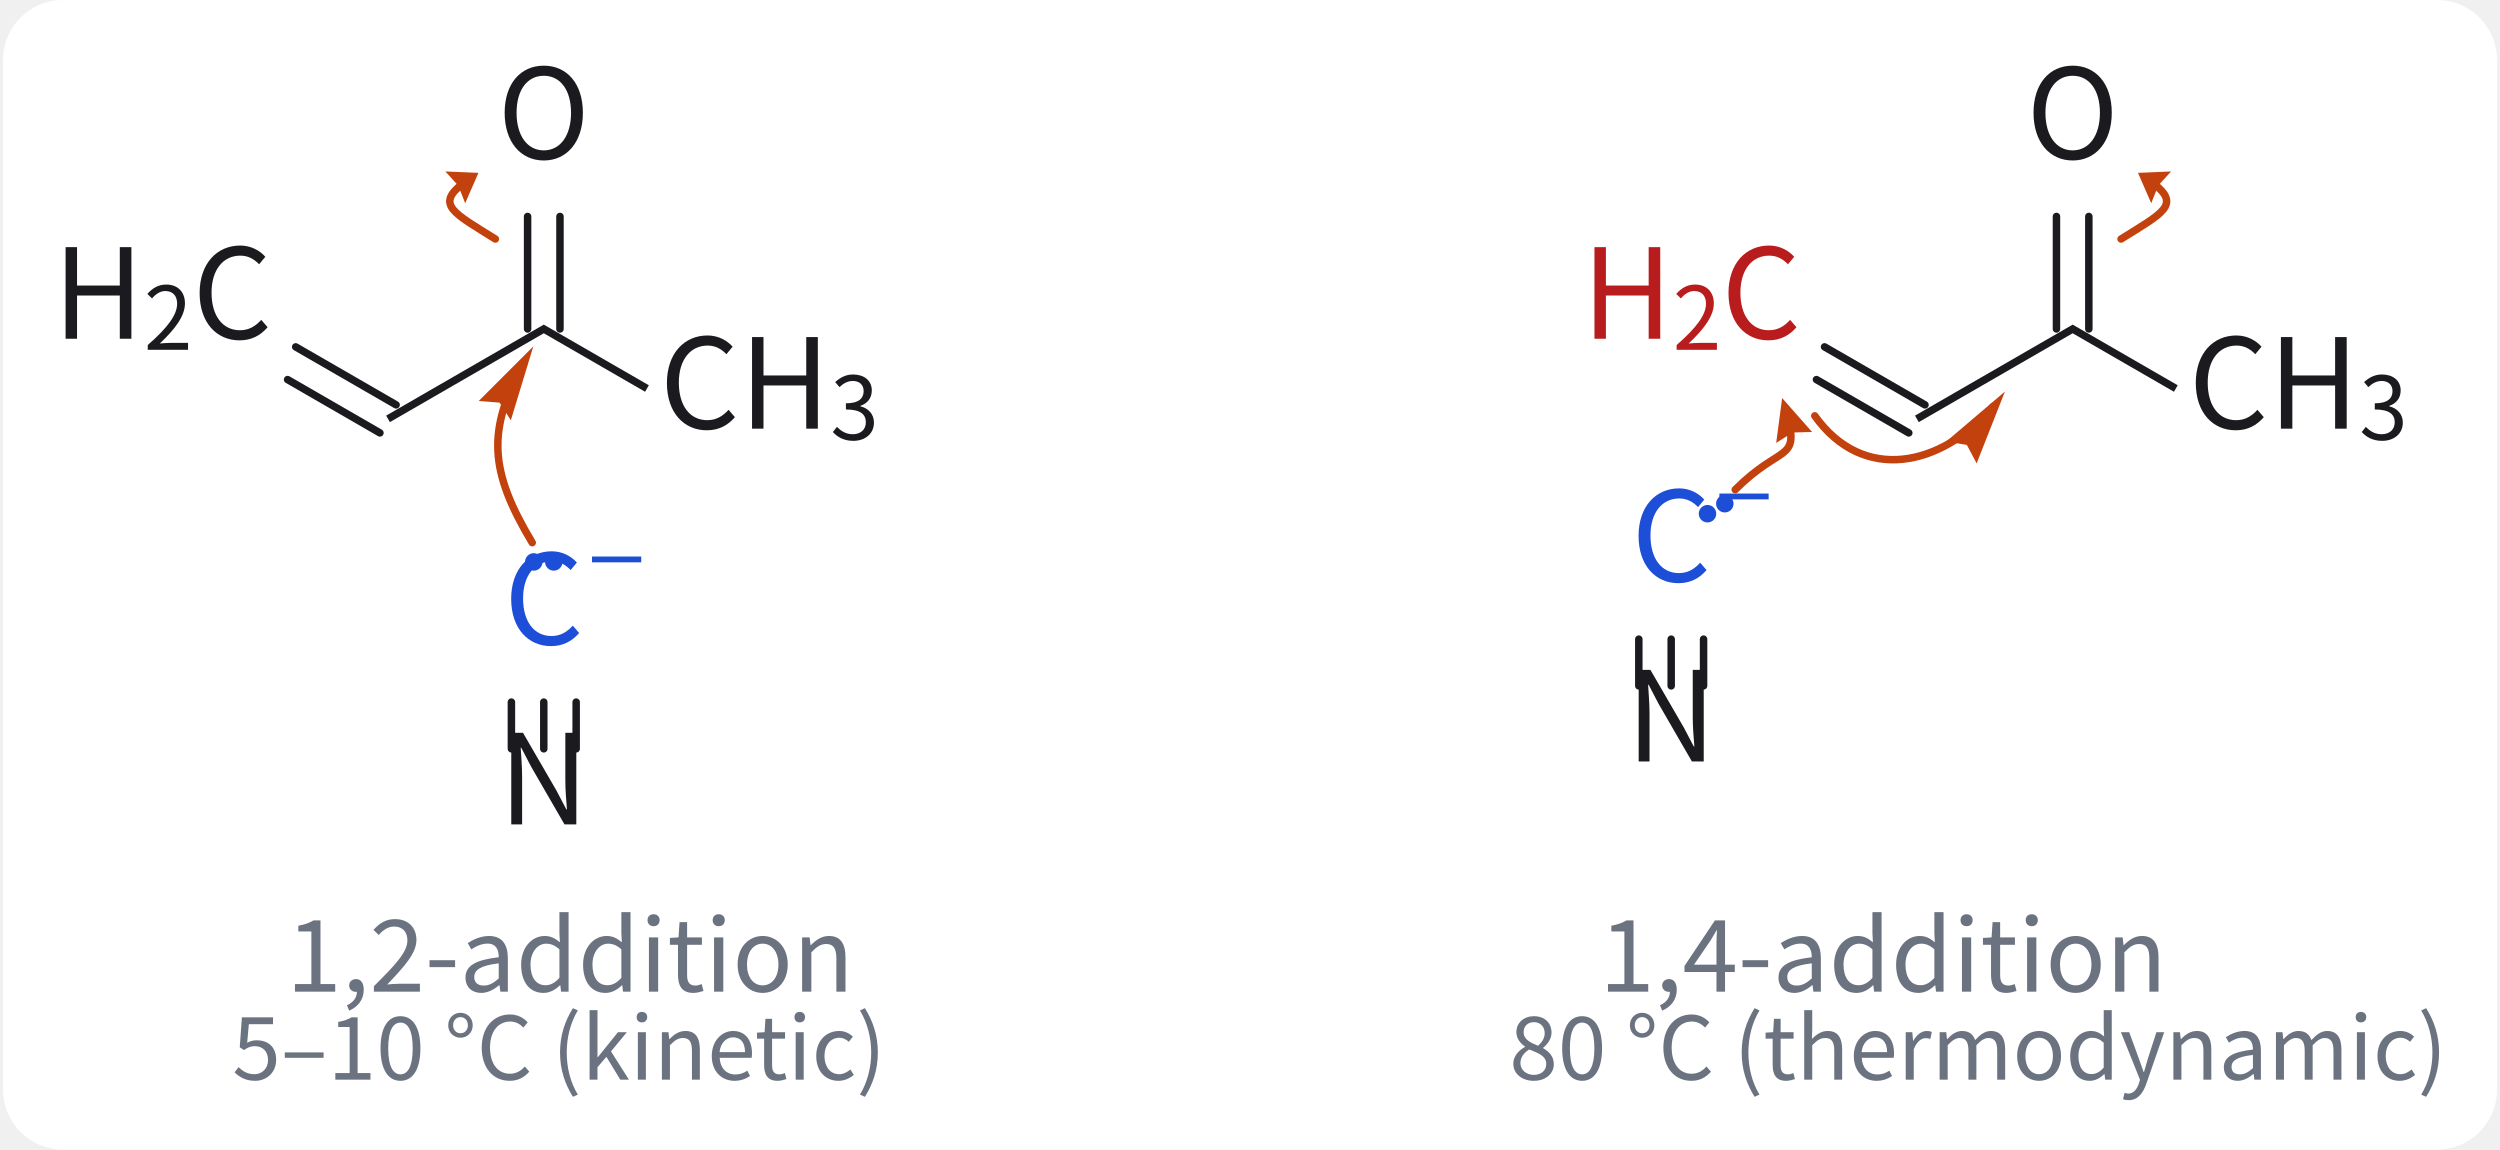
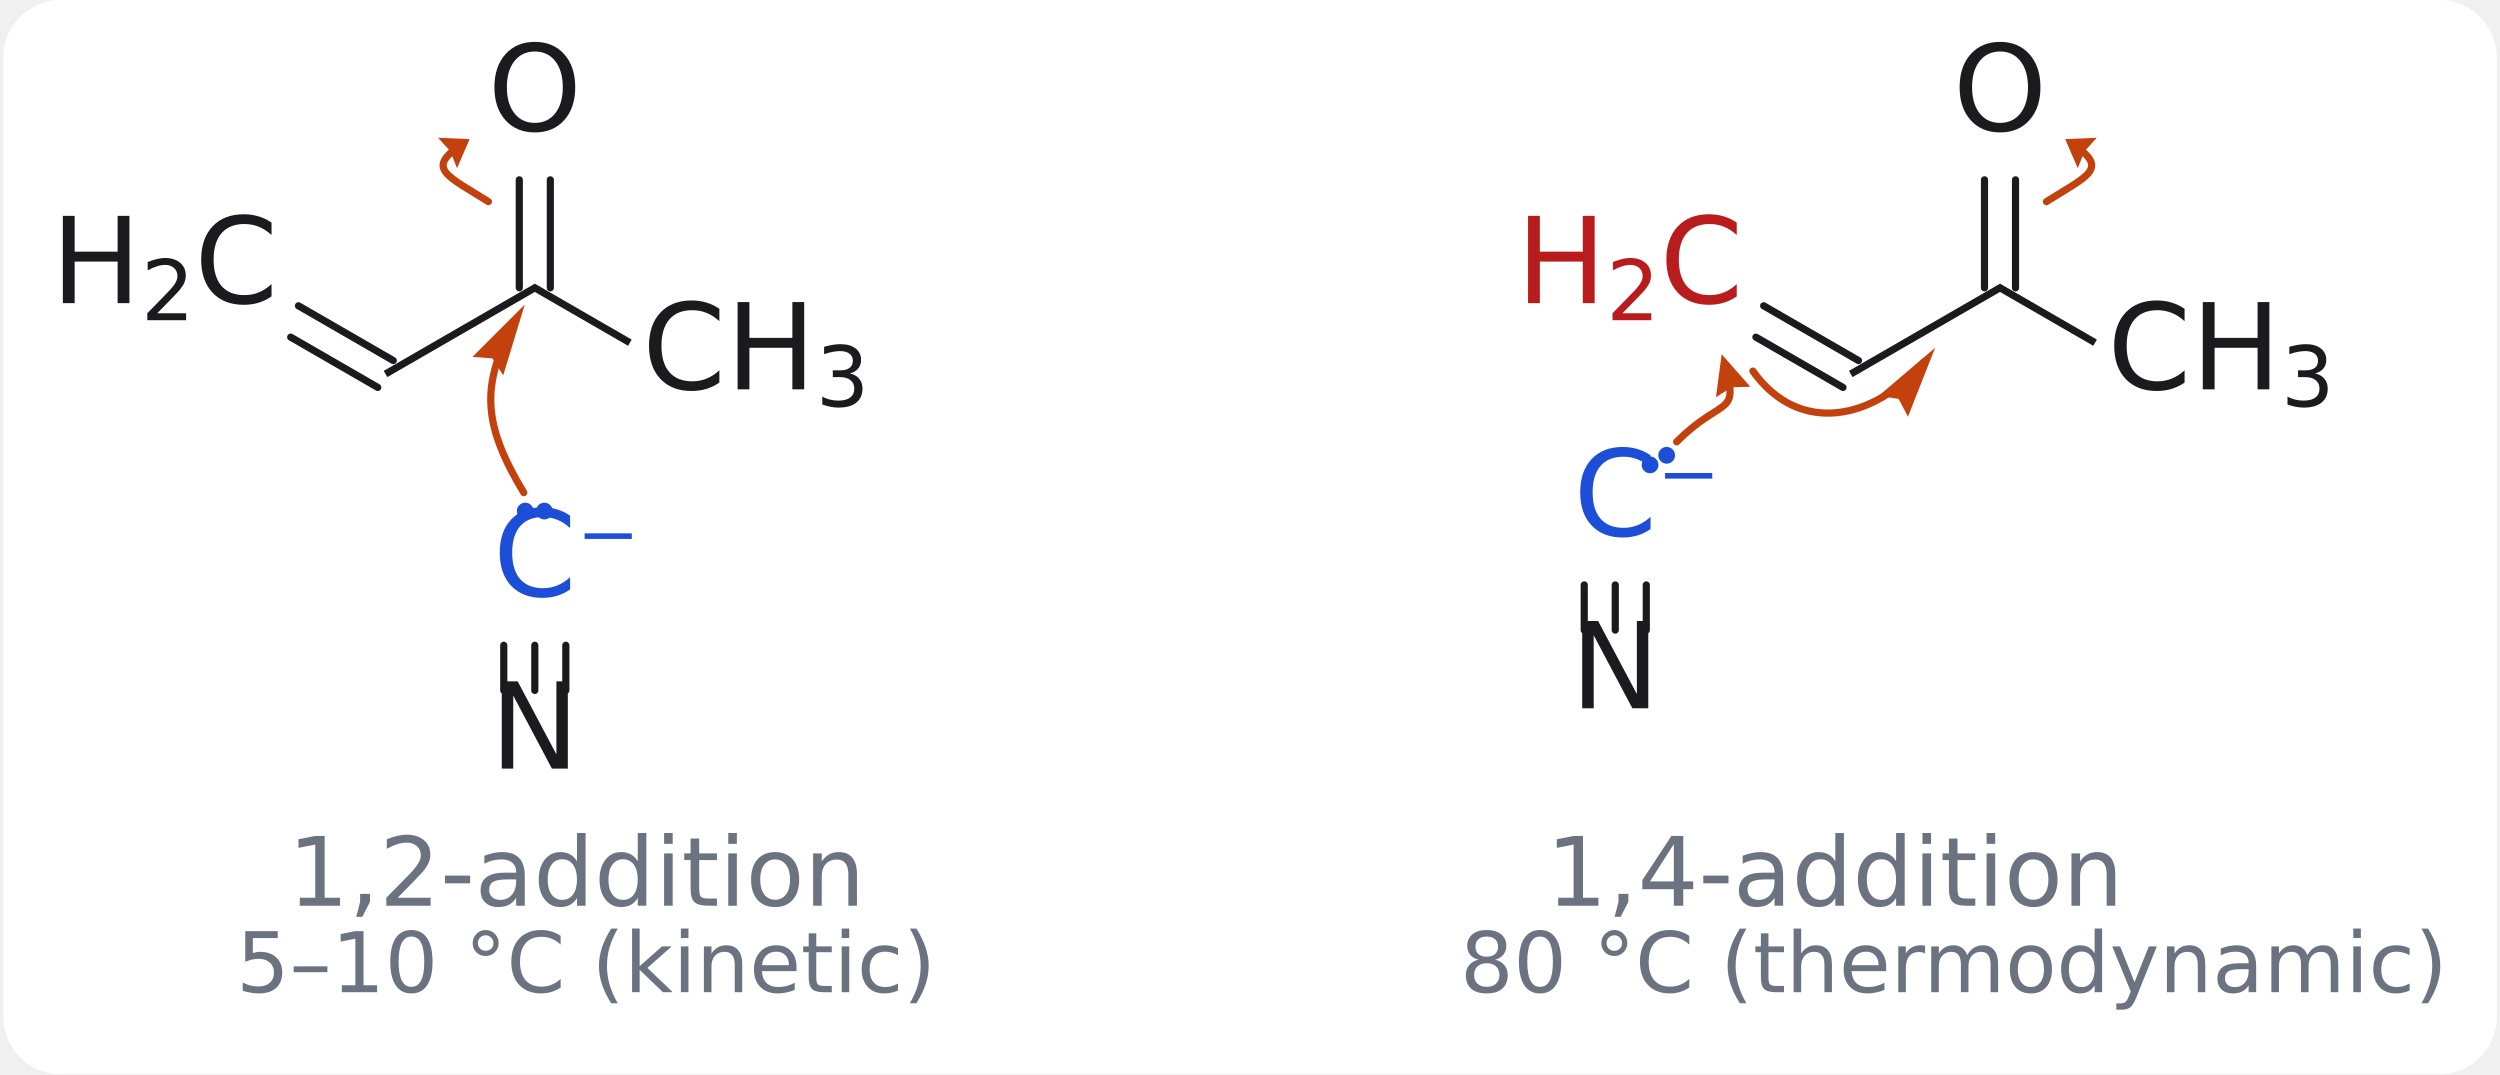
- <svg xmlns="http://www.w3.org/2000/svg" viewBox="-53.535 -76.81 582.371 268.435" width="361" height="166">
+ <svg xmlns="http://www.w3.org/2000/svg" viewBox="-56.771 -70.123 607.55 261.748" width="377" height="162">
  <style>.c-ink.fill{fill:#1b1b1f}.c-ink.stroke{stroke:#1b1b1f}.c-arrow.fill{fill:#c2410c}.c-arrow.stroke{stroke:#c2410c}.c-nu.fill{fill:#1d4ed8}.c-nu.stroke{stroke:#1d4ed8}.c-el.fill{fill:#b91c1c}.c-el.stroke{stroke:#b91c1c}.c-good.fill{fill:#15803d}.c-good.stroke{stroke:#15803d}.c-muted.fill{fill:#6b7280}.c-muted.stroke{stroke:#6b7280}.card{fill:#ffffff}@media (prefers-color-scheme: dark){.c-ink.fill{fill:#e6e6ea}.c-ink.stroke{stroke:#e6e6ea}.c-arrow.fill{fill:#ff9f5a}.c-arrow.stroke{stroke:#ff9f5a}.c-nu.fill{fill:#8ab4ff}.c-nu.stroke{stroke:#8ab4ff}.c-el.fill{fill:#ff8a8a}.c-el.stroke{stroke:#ff8a8a}.c-good.fill{fill:#6ee7a0}.c-good.stroke{stroke:#6ee7a0}.c-muted.fill{fill:#9ca3af}.c-muted.stroke{stroke:#9ca3af}.card{fill:#1e1e1e}}</style>
-   <rect class="card" x="-53.535" y="-76.810" width="582.371" height="268.435" rx="14" />
-   <line class="c-ink stroke" x1="14.811" y1="4.187" x2="38.262" y2="17.726" stroke-width="1.75" stroke-linecap="round" />
-   <line class="c-ink stroke" x1="12.921" y1="11.825" x2="34.482" y2="24.274" stroke-width="1.75" stroke-linecap="round" />
-   <line class="c-ink stroke" x1="68.964" y1="0" x2="68.964" y2="-26.265" stroke-width="1.75" stroke-linecap="round" />
-   <line class="c-ink stroke" x1="76.524" y1="0" x2="76.524" y2="-26.265" stroke-width="1.75" stroke-linecap="round" />
-   <line class="c-ink stroke" x1="80.304" y1="87.135" x2="80.304" y2="98.044" stroke-width="1.75" stroke-linecap="round" />
-   <line class="c-ink stroke" x1="72.744" y1="87.135" x2="72.744" y2="98.044" stroke-width="1.75" stroke-linecap="round" />
-   <line class="c-ink stroke" x1="65.184" y1="87.135" x2="65.184" y2="98.044" stroke-width="1.75" stroke-linecap="round" />
-   <line class="c-ink stroke" x1="371.811" y1="4.186" x2="395.262" y2="17.726" stroke-width="1.75" stroke-linecap="round" />
-   <line class="c-ink stroke" x1="369.921" y1="11.825" x2="391.482" y2="24.274" stroke-width="1.75" stroke-linecap="round" />
-   <line class="c-ink stroke" x1="425.964" y1="0" x2="425.964" y2="-26.265" stroke-width="1.75" stroke-linecap="round" />
-   <line class="c-ink stroke" x1="433.524" y1="0" x2="433.524" y2="-26.265" stroke-width="1.75" stroke-linecap="round" />
-   <line class="c-ink stroke" x1="343.56" y1="72.435" x2="343.56" y2="83.344" stroke-width="1.75" stroke-linecap="round" />
-   <line class="c-ink stroke" x1="336" y1="72.435" x2="336" y2="83.344" stroke-width="1.75" stroke-linecap="round" />
-   <line class="c-ink stroke" x1="328.44" y1="72.435" x2="328.44" y2="83.344" stroke-width="1.75" stroke-linecap="round" />
-   <path class="c-ink fill stroke" d="M36.81 21.758 L72.744 1.01 L72.744 -1.01 L35.934 20.242 Z M72.744 1.01 L96.399 14.668 L97.274 13.153 L72.744 -1.01 Z M393.81 21.758 L429.744 1.01 L429.744 -1.01 L392.935 20.242 Z M429.744 1.01 L453.399 14.668 L454.274 13.153 L429.744 -1.01 Z " stroke-width="0" stroke-linecap="round" stroke-linejoin="round" />
-   <text class="c-ink fill" xml:space="preserve" x="-41.869" y="-23.144" font-family="Noto Sans CJK JP" font-size="29.167" font-weight="normal" font-style="normal" text-decoration="none" dominant-baseline="text-before-edge">H</text>
-   <text class="c-ink fill" xml:space="preserve" x="-20.635" y="-12.935" font-family="Noto Sans CJK JP" font-size="20.417" font-weight="normal" font-style="normal" text-decoration="none" dominant-baseline="text-before-edge">2</text>
-   <text class="c-ink fill" xml:space="preserve" x="-9.304" y="-23.144" font-family="Noto Sans CJK JP" font-size="29.167" font-weight="normal" font-style="normal" text-decoration="none" dominant-baseline="text-before-edge">C</text>
-   <text class="c-ink fill" xml:space="preserve" x="61.923" y="-65.144" font-family="Noto Sans CJK JP" font-size="29.167" font-weight="normal" font-style="normal" text-decoration="none" dominant-baseline="text-before-edge">O</text>
-   <text class="c-ink fill" xml:space="preserve" x="99.812" y="-2.144" font-family="Noto Sans CJK JP" font-size="29.167" font-weight="normal" font-style="normal" text-decoration="none" dominant-baseline="text-before-edge">CH</text>
-   <text class="c-ink fill" xml:space="preserve" x="139.654" y="8.065" font-family="Noto Sans CJK JP" font-size="20.417" font-weight="normal" font-style="normal" text-decoration="none" dominant-baseline="text-before-edge">3</text>
-   <text class="c-nu fill" xml:space="preserve" x="63.44" y="48.256" font-family="Noto Sans CJK JP" font-size="29.167" font-weight="normal" font-style="normal" text-decoration="none" dominant-baseline="text-before-edge">C</text>
-   <text class="c-nu fill" xml:space="preserve" x="82.048" y="48.256" font-family="DejaVu Sans" font-size="29.167" font-weight="normal" font-style="normal" text-decoration="none" dominant-baseline="text-before-edge">⁻</text>
+   <rect class="card" x="-56.771" y="-70.123" width="607.550" height="261.748" rx="14" />
+   <line class="c-ink stroke" x1="15.159" y1="4.387" x2="38.262" y2="17.726" stroke-width="1.75" stroke-linecap="round" />
+   <line class="c-ink stroke" x1="13.269" y1="12.026" x2="34.482" y2="24.274" stroke-width="1.75" stroke-linecap="round" />
+   <line class="c-ink stroke" x1="68.964" y1="0" x2="68.964" y2="-26.303" stroke-width="1.75" stroke-linecap="round" />
+   <line class="c-ink stroke" x1="76.524" y1="0" x2="76.524" y2="-26.303" stroke-width="1.75" stroke-linecap="round" />
+   <line class="c-ink stroke" x1="80.304" y1="87.097" x2="80.304" y2="98.102" stroke-width="1.75" stroke-linecap="round" />
+   <line class="c-ink stroke" x1="72.744" y1="87.097" x2="72.744" y2="98.102" stroke-width="1.75" stroke-linecap="round" />
+   <line class="c-ink stroke" x1="65.184" y1="87.097" x2="65.184" y2="98.102" stroke-width="1.75" stroke-linecap="round" />
+   <line class="c-ink stroke" x1="372.159" y1="4.387" x2="395.262" y2="17.726" stroke-width="1.75" stroke-linecap="round" />
+   <line class="c-ink stroke" x1="370.269" y1="12.026" x2="391.482" y2="24.274" stroke-width="1.75" stroke-linecap="round" />
+   <line class="c-ink stroke" x1="425.964" y1="0" x2="425.964" y2="-26.303" stroke-width="1.75" stroke-linecap="round" />
+   <line class="c-ink stroke" x1="433.524" y1="0" x2="433.524" y2="-26.303" stroke-width="1.75" stroke-linecap="round" />
+   <line class="c-ink stroke" x1="343.56" y1="72.397" x2="343.56" y2="83.402" stroke-width="1.75" stroke-linecap="round" />
+   <line class="c-ink stroke" x1="336" y1="72.397" x2="336" y2="83.402" stroke-width="1.75" stroke-linecap="round" />
+   <line class="c-ink stroke" x1="328.44" y1="72.397" x2="328.44" y2="83.402" stroke-width="1.75" stroke-linecap="round" />
+   <path class="c-ink fill stroke" d="M36.81 21.758 L72.744 1.01 L72.744 -1.01 L35.934 20.242 Z M72.744 1.01 L95.467 14.13 L96.342 12.614 L72.744 -1.01 Z M393.81 21.758 L429.744 1.01 L429.744 -1.01 L392.935 20.242 Z M429.744 1.01 L452.467 14.13 L453.342 12.614 L429.744 -1.01 Z " stroke-width="0" stroke-linecap="round" stroke-linejoin="round" />
+   <text class="c-ink fill" xml:space="preserve" x="-45.104" y="-16.456" font-family="DejaVu Sans, Noto Sans CJK KR, Noto Sans CJK JP, sans-serif" font-size="29.167" font-weight="normal" font-style="normal" text-decoration="none" dominant-baseline="text-before-edge">H</text>
+   <text class="c-ink fill" xml:space="preserve" x="-23.172" y="-6.248" font-family="DejaVu Sans, Noto Sans CJK KR, Noto Sans CJK JP, sans-serif" font-size="20.417" font-weight="normal" font-style="normal" text-decoration="none" dominant-baseline="text-before-edge">2</text>
+   <text class="c-ink fill" xml:space="preserve" x="-10.183" y="-16.456" font-family="DejaVu Sans, Noto Sans CJK KR, Noto Sans CJK JP, sans-serif" font-size="29.167" font-weight="normal" font-style="normal" text-decoration="none" dominant-baseline="text-before-edge">C</text>
+   <text class="c-ink fill" xml:space="preserve" x="61.265" y="-58.456" font-family="DejaVu Sans, Noto Sans CJK KR, Noto Sans CJK JP, sans-serif" font-size="29.167" font-weight="normal" font-style="normal" text-decoration="none" dominant-baseline="text-before-edge">O</text>
+   <text class="c-ink fill" xml:space="preserve" x="98.933" y="4.544" font-family="DejaVu Sans, Noto Sans CJK KR, Noto Sans CJK JP, sans-serif" font-size="29.167" font-weight="normal" font-style="normal" text-decoration="none" dominant-baseline="text-before-edge">CH</text>
+   <text class="c-ink fill" xml:space="preserve" x="141.231" y="14.752" font-family="DejaVu Sans, Noto Sans CJK KR, Noto Sans CJK JP, sans-serif" font-size="20.417" font-weight="normal" font-style="normal" text-decoration="none" dominant-baseline="text-before-edge">3</text>
+   <text class="c-nu fill" xml:space="preserve" x="62.561" y="54.944" font-family="DejaVu Sans, Noto Sans CJK KR, Noto Sans CJK JP, sans-serif" font-size="29.167" font-weight="normal" font-style="normal" text-decoration="none" dominant-baseline="text-before-edge">C⁻</text>
  <path class="c-nu fill stroke" d="M71.577 54.4 C71.577 55.044 71.055 55.567 70.411 55.567 C69.766 55.567 69.244 55.044 69.244 54.4 C69.244 53.756 69.766 53.233 70.411 53.233 C71.055 53.233 71.577 53.756 71.577 54.4 Z " stroke-width="1.75" stroke-linecap="round" stroke-linejoin="round" />
  <path class="c-nu fill stroke" d="M76.244 54.4 C76.244 55.044 75.722 55.567 75.077 55.567 C74.433 55.567 73.911 55.044 73.911 54.4 C73.911 53.756 74.433 53.233 75.077 53.233 C75.722 53.233 76.244 53.756 76.244 54.4 Z " stroke-width="1.75" stroke-linecap="round" stroke-linejoin="round" />
-   <text class="c-ink fill" xml:space="preserve" x="62.2" y="90.256" font-family="Noto Sans CJK JP" font-size="29.167" font-weight="normal" font-style="normal" text-decoration="none" dominant-baseline="text-before-edge">N</text>
-   <text class="c-el fill" xml:space="preserve" x="315.131" y="-23.144" font-family="Noto Sans CJK JP" font-size="29.167" font-weight="normal" font-style="normal" text-decoration="none" dominant-baseline="text-before-edge">H</text>
-   <text class="c-el fill" xml:space="preserve" x="336.365" y="-12.935" font-family="Noto Sans CJK JP" font-size="20.417" font-weight="normal" font-style="normal" text-decoration="none" dominant-baseline="text-before-edge">2</text>
-   <text class="c-el fill" xml:space="preserve" x="347.696" y="-23.144" font-family="Noto Sans CJK JP" font-size="29.167" font-weight="normal" font-style="normal" text-decoration="none" dominant-baseline="text-before-edge">C</text>
-   <text class="c-ink fill" xml:space="preserve" x="418.923" y="-65.144" font-family="Noto Sans CJK JP" font-size="29.167" font-weight="normal" font-style="normal" text-decoration="none" dominant-baseline="text-before-edge">O</text>
-   <text class="c-ink fill" xml:space="preserve" x="456.812" y="-2.144" font-family="Noto Sans CJK JP" font-size="29.167" font-weight="normal" font-style="normal" text-decoration="none" dominant-baseline="text-before-edge">CH</text>
-   <text class="c-ink fill" xml:space="preserve" x="496.653" y="8.065" font-family="Noto Sans CJK JP" font-size="20.417" font-weight="normal" font-style="normal" text-decoration="none" dominant-baseline="text-before-edge">3</text>
-   <text class="c-nu fill" xml:space="preserve" x="326.696" y="33.556" font-family="Noto Sans CJK JP" font-size="29.167" font-weight="normal" font-style="normal" text-decoration="none" dominant-baseline="text-before-edge">C</text>
-   <text class="c-nu fill" xml:space="preserve" x="345.304" y="33.556" font-family="DejaVu Sans" font-size="29.167" font-weight="normal" font-style="normal" text-decoration="none" dominant-baseline="text-before-edge">⁻</text>
+   <text class="c-ink fill" xml:space="preserve" x="61.835" y="96.958" font-family="DejaVu Sans, Noto Sans CJK KR, Noto Sans CJK JP, sans-serif" font-size="29.167" font-weight="normal" font-style="normal" text-decoration="none" dominant-baseline="text-before-edge">N</text>
+   <text class="c-el fill" xml:space="preserve" x="311.896" y="-16.456" font-family="DejaVu Sans, Noto Sans CJK KR, Noto Sans CJK JP, sans-serif" font-size="29.167" font-weight="normal" font-style="normal" text-decoration="none" dominant-baseline="text-before-edge">H</text>
+   <text class="c-el fill" xml:space="preserve" x="333.828" y="-6.248" font-family="DejaVu Sans, Noto Sans CJK KR, Noto Sans CJK JP, sans-serif" font-size="20.417" font-weight="normal" font-style="normal" text-decoration="none" dominant-baseline="text-before-edge">2</text>
+   <text class="c-el fill" xml:space="preserve" x="346.817" y="-16.456" font-family="DejaVu Sans, Noto Sans CJK KR, Noto Sans CJK JP, sans-serif" font-size="29.167" font-weight="normal" font-style="normal" text-decoration="none" dominant-baseline="text-before-edge">C</text>
+   <text class="c-ink fill" xml:space="preserve" x="418.265" y="-58.456" font-family="DejaVu Sans, Noto Sans CJK KR, Noto Sans CJK JP, sans-serif" font-size="29.167" font-weight="normal" font-style="normal" text-decoration="none" dominant-baseline="text-before-edge">O</text>
+   <text class="c-ink fill" xml:space="preserve" x="455.933" y="4.544" font-family="DejaVu Sans, Noto Sans CJK KR, Noto Sans CJK JP, sans-serif" font-size="29.167" font-weight="normal" font-style="normal" text-decoration="none" dominant-baseline="text-before-edge">CH</text>
+   <text class="c-ink fill" xml:space="preserve" x="498.231" y="14.752" font-family="DejaVu Sans, Noto Sans CJK KR, Noto Sans CJK JP, sans-serif" font-size="20.417" font-weight="normal" font-style="normal" text-decoration="none" dominant-baseline="text-before-edge">3</text>
+   <text class="c-nu fill" xml:space="preserve" x="325.817" y="40.244" font-family="DejaVu Sans, Noto Sans CJK KR, Noto Sans CJK JP, sans-serif" font-size="29.167" font-weight="normal" font-style="normal" text-decoration="none" dominant-baseline="text-before-edge">C⁻</text>
  <path class="c-nu fill stroke" d="M345.49 42.561 C345.812 43.119 345.621 43.832 345.063 44.155 C344.505 44.477 343.791 44.286 343.469 43.728 C343.147 43.17 343.338 42.456 343.896 42.134 C344.454 41.812 345.167 42.003 345.49 42.561 Z " stroke-width="1.75" stroke-linecap="round" stroke-linejoin="round" />
  <path class="c-nu fill stroke" d="M349.531 40.228 C349.853 40.786 349.662 41.499 349.104 41.821 C348.546 42.143 347.833 41.952 347.51 41.394 C347.188 40.836 347.379 40.123 347.937 39.801 C348.495 39.478 349.209 39.67 349.531 40.228 Z " stroke-width="1.75" stroke-linecap="round" stroke-linejoin="round" />
-   <text class="c-ink fill" xml:space="preserve" x="325.456" y="75.556" font-family="Noto Sans CJK JP" font-size="29.167" font-weight="normal" font-style="normal" text-decoration="none" dominant-baseline="text-before-edge">N</text>
+   <text class="c-ink fill" xml:space="preserve" x="325.091" y="82.258" font-family="DejaVu Sans, Noto Sans CJK KR, Noto Sans CJK JP, sans-serif" font-size="29.167" font-weight="normal" font-style="normal" text-decoration="none" dominant-baseline="text-before-edge">N</text>
  <path class="c-arrow stroke" d="M70.047 49.905 C59.95 33.077 59.441 23.629 68.115 7.864 " fill="none" stroke-width="1.75" stroke-linecap="round" stroke-linejoin="round" />
  <path class="c-arrow fill stroke" d="M70.3 4.073 L57.545 16.828 L62.422 17.204 L65.048 21.33 Z " stroke-width="0" stroke-linecap="round" stroke-linejoin="round" />
-   <path class="c-arrow stroke" d="M61.434 -21 C51.687 -27.092 47.431 -28.977 53.873 -33.978 " fill="none" stroke-width="1.75" stroke-linecap="round" stroke-linejoin="round" />
-   <path class="c-arrow fill stroke" d="M57.484 -36.446 L49.757 -36.776 L52.752 -33.488 L54.395 -29.356 Z " stroke-width="0" stroke-linecap="round" stroke-linejoin="round" />
-   <path class="c-arrow stroke" d="M350.952 37.526 C361.652 26.829 365.929 31.091 363.118 20.342 " fill="none" stroke-width="1.75" stroke-linecap="round" stroke-linejoin="round" />
-   <path class="c-arrow fill stroke" d="M361.909 16.137 L360.521 26.607 L364.357 24.184 L368.892 24.06 Z " stroke-width="0" stroke-linecap="round" stroke-linejoin="round" />
+   <path class="c-arrow stroke" d="M61.434 -21 C51.698 -27.085 46.975 -28.803 53.263 -33.746 " fill="none" stroke-width="1.75" stroke-linecap="round" stroke-linejoin="round" />
+   <path class="c-arrow fill stroke" d="M56.868 -36.222 L49.159 -36.563 L52.151 -33.274 L53.796 -29.143 Z " stroke-width="0" stroke-linecap="round" stroke-linejoin="round" />
+   <path class="c-arrow stroke" d="M350.952 37.526 C361.652 26.829 365.944 31.14 363.136 20.404 " fill="none" stroke-width="1.75" stroke-linecap="round" stroke-linejoin="round" />
+   <path class="c-arrow fill stroke" d="M361.928 16.198 L360.534 26.651 L364.371 24.23 L368.906 24.104 Z " stroke-width="0" stroke-linecap="round" stroke-linejoin="round" />
  <path class="c-arrow stroke" d="M369.531 20.295 C380.794 36.063 398.987 32.28 411.234 18.055 " fill="none" stroke-width="1.75" stroke-linecap="round" stroke-linejoin="round" />
  <path class="c-arrow fill stroke" d="M413.933 14.614 L400.201 26.311 L405.033 27.074 L407.322 31.397 Z " stroke-width="0" stroke-linecap="round" stroke-linejoin="round" />
-   <path class="c-arrow stroke" d="M441.054 -21 C450.801 -27.092 455.057 -28.977 448.615 -33.978 " fill="none" stroke-width="1.75" stroke-linecap="round" stroke-linejoin="round" />
-   <path class="c-arrow fill stroke" d="M445.004 -36.446 L448.093 -29.356 L449.736 -33.488 L452.731 -36.776 Z " stroke-width="0" stroke-linecap="round" stroke-linejoin="round" />
-   <text class="c-muted fill" xml:space="preserve" x="12.6" y="134.4" font-family="Noto Sans CJK JP" font-size="23.333" font-weight="normal" font-style="normal" text-decoration="none" dominant-baseline="text-before-edge">1,2-addition</text>
-   <text class="c-muted fill" xml:space="preserve" x="0" y="157.5" font-family="Noto Sans CJK JP" font-size="20.417" font-weight="normal" font-style="normal" text-decoration="none" dominant-baseline="text-before-edge">5–10 °C (kinetic)</text>
-   <text class="c-muted fill" xml:space="preserve" x="319.2" y="134.4" font-family="Noto Sans CJK JP" font-size="23.333" font-weight="normal" font-style="normal" text-decoration="none" dominant-baseline="text-before-edge">1,4-addition</text>
-   <text class="c-muted fill" xml:space="preserve" x="298.2" y="157.5" font-family="Noto Sans CJK JP" font-size="20.417" font-weight="normal" font-style="normal" text-decoration="none" dominant-baseline="text-before-edge">80 °C (thermodynamic)</text>
+   <path class="c-arrow stroke" d="M441.054 -21 C450.79 -27.085 455.513 -28.803 449.225 -33.746 " fill="none" stroke-width="1.75" stroke-linecap="round" stroke-linejoin="round" />
+   <path class="c-arrow fill stroke" d="M445.62 -36.222 L448.692 -29.143 L450.337 -33.274 L453.329 -36.563 Z " stroke-width="0" stroke-linecap="round" stroke-linejoin="round" />
+   <text class="c-muted fill" xml:space="preserve" x="12.6" y="134.4" font-family="DejaVu Sans, Noto Sans CJK KR, Noto Sans CJK JP, sans-serif" font-size="23.333" font-weight="normal" font-style="normal" text-decoration="none" dominant-baseline="text-before-edge">1,2-addition</text>
+   <text class="c-muted fill" xml:space="preserve" x="0" y="157.5" font-family="DejaVu Sans, Noto Sans CJK KR, Noto Sans CJK JP, sans-serif" font-size="20.417" font-weight="normal" font-style="normal" text-decoration="none" dominant-baseline="text-before-edge">5–10 °C (kinetic)</text>
+   <text class="c-muted fill" xml:space="preserve" x="319.2" y="134.4" font-family="DejaVu Sans, Noto Sans CJK KR, Noto Sans CJK JP, sans-serif" font-size="23.333" font-weight="normal" font-style="normal" text-decoration="none" dominant-baseline="text-before-edge">1,4-addition</text>
+   <text class="c-muted fill" xml:space="preserve" x="298.2" y="157.5" font-family="DejaVu Sans, Noto Sans CJK KR, Noto Sans CJK JP, sans-serif" font-size="20.417" font-weight="normal" font-style="normal" text-decoration="none" dominant-baseline="text-before-edge">80 °C (thermodynamic)</text>
</svg>
